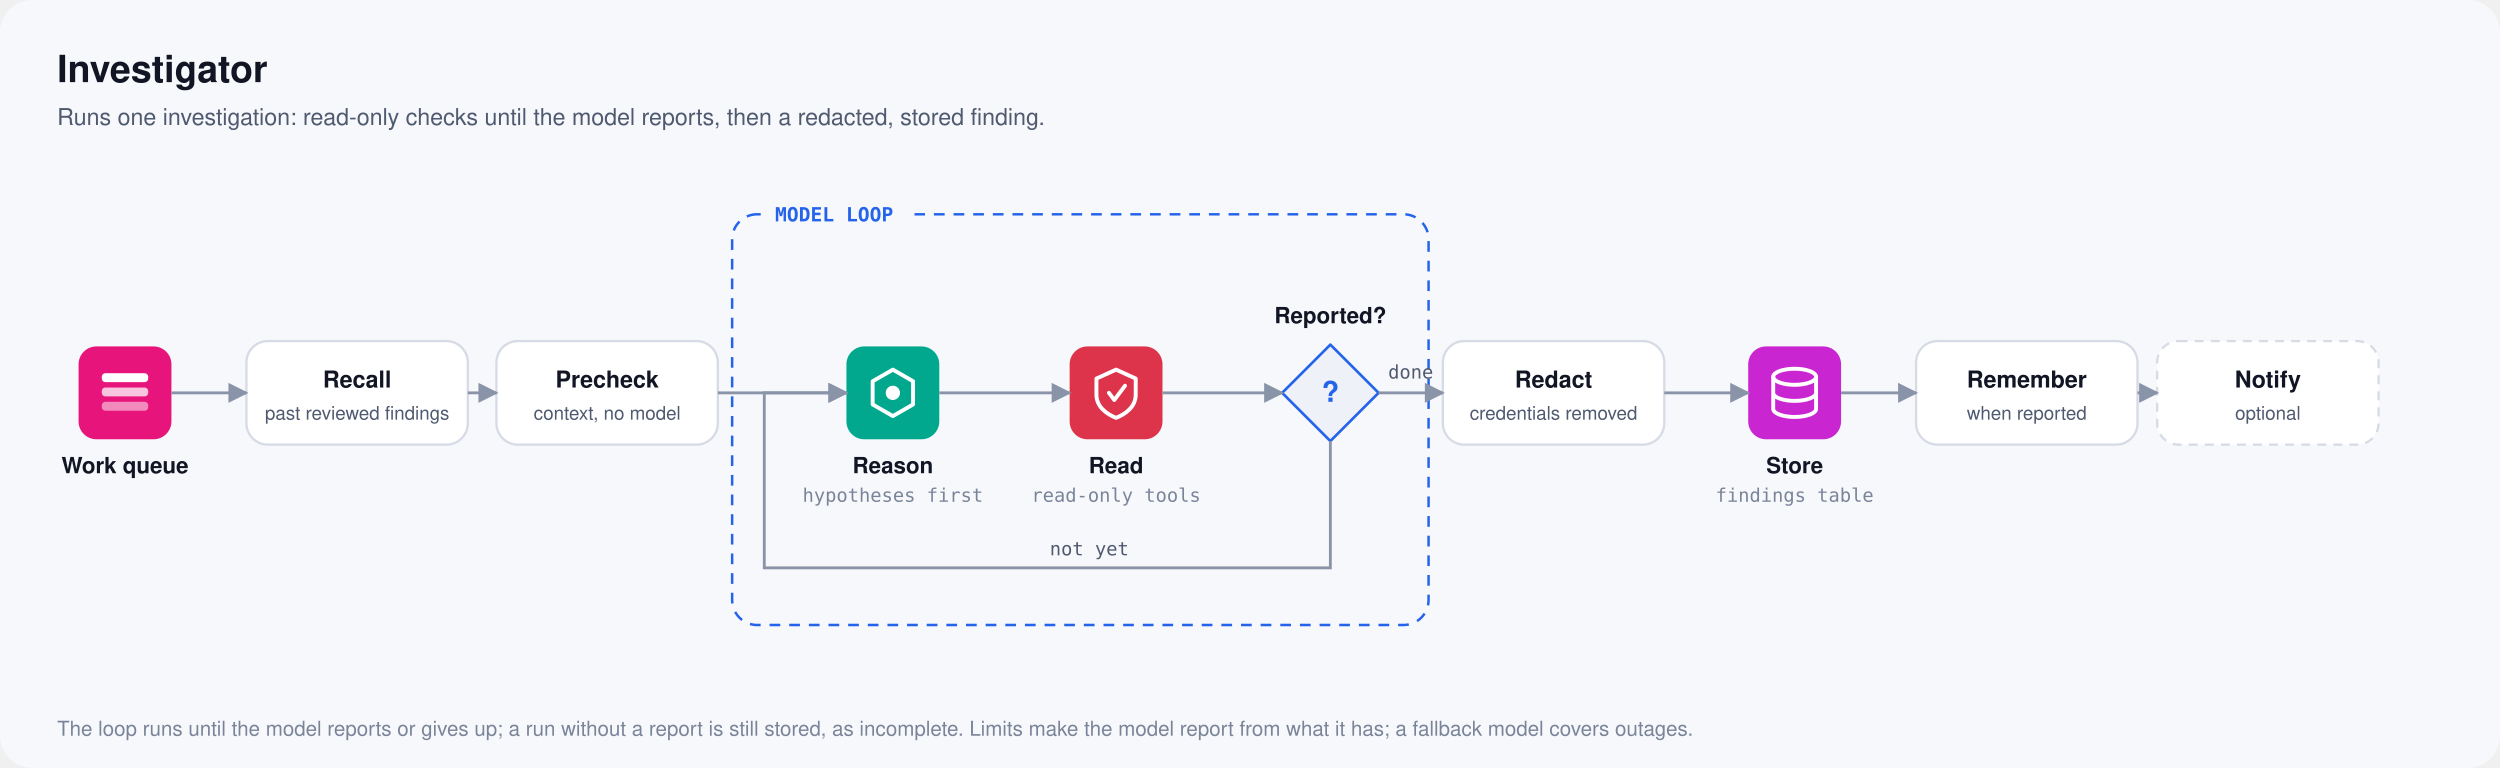
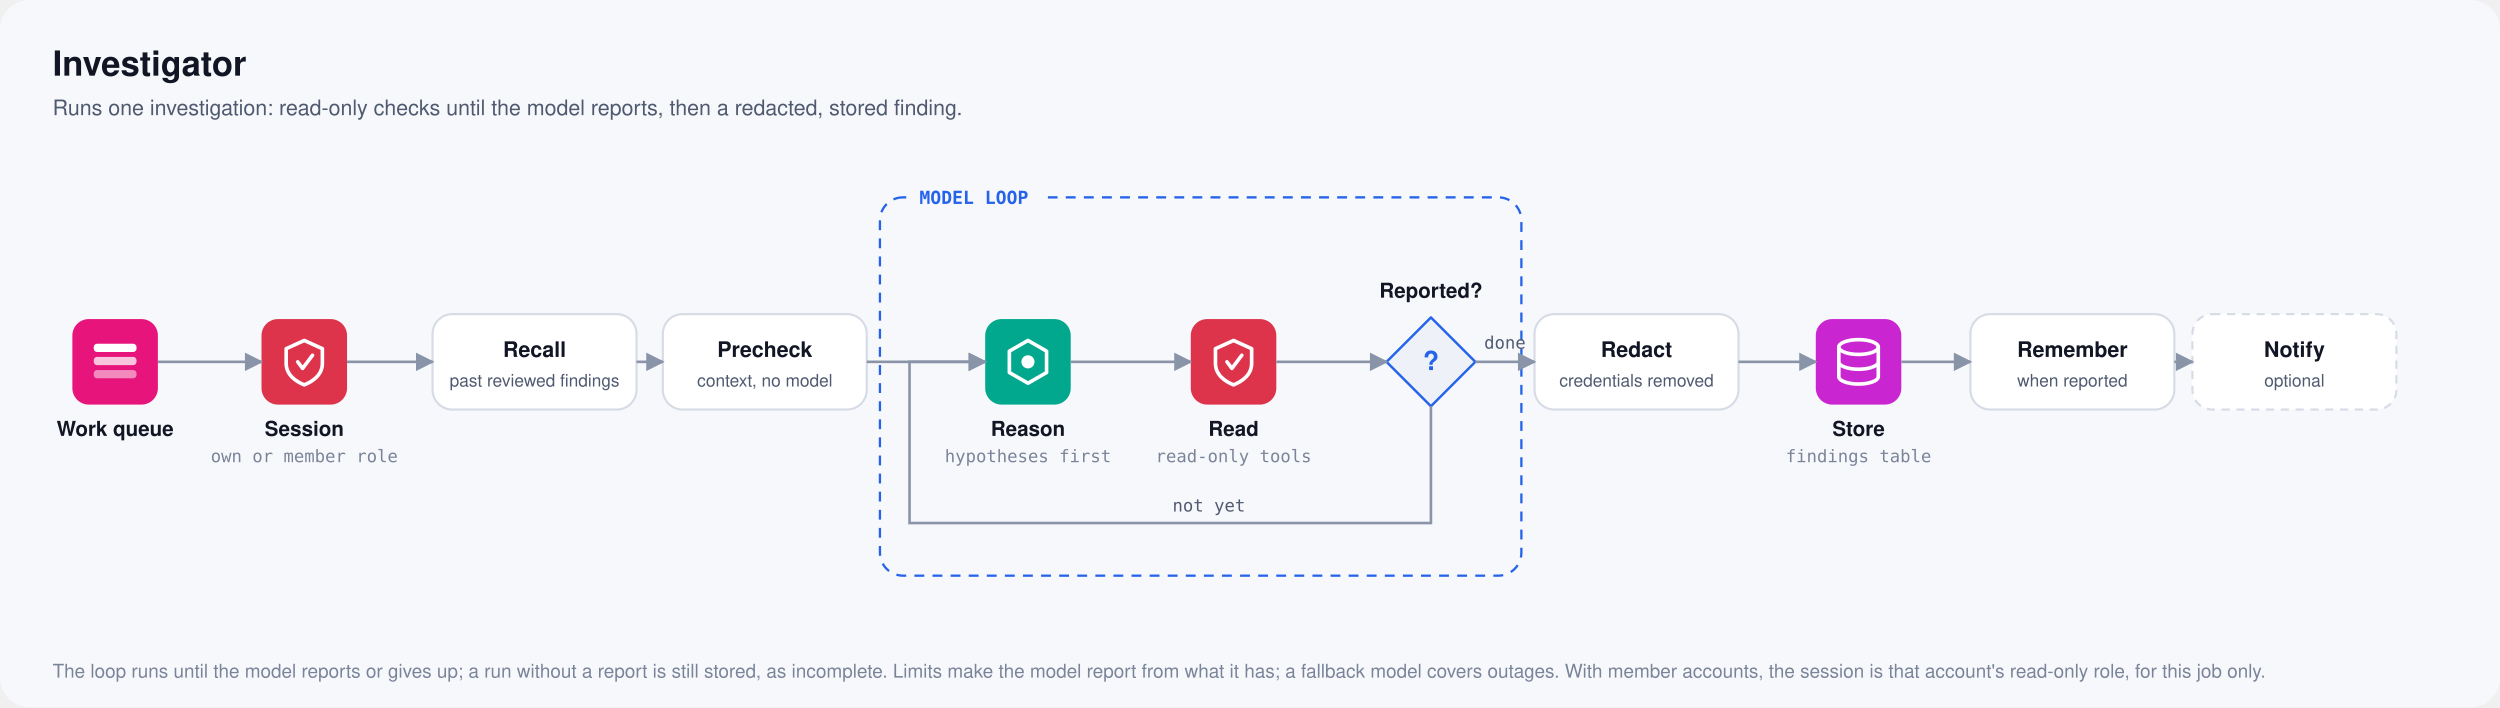
- <svg xmlns="http://www.w3.org/2000/svg" width="1400" height="430" viewBox="0 0 1400 430" role="img" aria-label="Investigator">
+ <svg xmlns="http://www.w3.org/2000/svg" width="1520" height="430" viewBox="0 0 1520 430" role="img" aria-label="Investigator">
  <defs>
    <marker id="ah" viewBox="0 0 10 10" refX="9" refY="5" markerWidth="7" markerHeight="7" orient="auto-start-reverse">
      <path d="M0,0 L10,5 L0,10 z" fill="#8a94a8" />
    </marker>
  </defs>
-   <rect width="1400" height="430" rx="18" fill="#f7f8fb" />
+   <rect width="1520" height="430" rx="18" fill="#f7f8fb" />
  <text x="32" y="46" font-family="ui-sans-serif, -apple-system, 'Segoe UI', Helvetica, Arial, sans-serif" font-size="21" font-weight="700" fill="#111524" text-anchor="start">Investigator</text>
  <text x="32" y="70" font-family="ui-sans-serif, -apple-system, 'Segoe UI', Helvetica, Arial, sans-serif" font-size="13" font-weight="400" fill="#4f5a70" text-anchor="start">Runs one investigation: read-only checks until the model reports, then a redacted, stored finding.</text>
  <rect x="44.0" y="194.0" width="52" height="52" rx="10" fill="#E7157B" />
  <rect x="57" y="209" width="26" height="5" rx="2" fill="#fff" opacity="1.0" />
  <rect x="57" y="217" width="26" height="5" rx="2" fill="#fff" opacity="0.75" />
  <rect x="57" y="225" width="26" height="5" rx="2" fill="#fff" opacity="0.5" />
  <text x="70" y="265.0" font-family="ui-sans-serif, -apple-system, 'Segoe UI', Helvetica, Arial, sans-serif" font-size="12.5" font-weight="650" fill="#111524" text-anchor="middle">Work queue</text>
-   <rect x="138.0" y="191.0" width="124" height="58" rx="12" fill="#ffffff" stroke="#d6dbe6" stroke-width="1.3" />
-   <text x="200" y="217" font-family="ui-sans-serif, -apple-system, 'Segoe UI', Helvetica, Arial, sans-serif" font-size="13" font-weight="650" fill="#111524" text-anchor="middle">Recall</text>
-   <text x="200" y="235" font-family="ui-sans-serif, -apple-system, 'Segoe UI', Helvetica, Arial, sans-serif" font-size="10.5" font-weight="400" fill="#4f5a70" text-anchor="middle">past reviewed findings</text>
-   <rect x="278.0" y="191.0" width="124" height="58" rx="12" fill="#ffffff" stroke="#d6dbe6" stroke-width="1.3" />
-   <text x="340" y="217" font-family="ui-sans-serif, -apple-system, 'Segoe UI', Helvetica, Arial, sans-serif" font-size="13" font-weight="650" fill="#111524" text-anchor="middle">Precheck</text>
-   <text x="340" y="235" font-family="ui-sans-serif, -apple-system, 'Segoe UI', Helvetica, Arial, sans-serif" font-size="10.5" font-weight="400" fill="#4f5a70" text-anchor="middle">context, no model</text>
-   <path d="M96,220 L138.0,220" stroke="#8a94a8" stroke-width="1.6" fill="none" marker-end="url(#ah)" />
-   <path d="M262.0,220 L278.0,220" stroke="#8a94a8" stroke-width="1.6" fill="none" marker-end="url(#ah)" />
-   <rect x="410" y="120" width="390" height="230" rx="14" fill="none" stroke="#2563eb" stroke-width="1.4" stroke-dasharray="6 5" />
-   <rect x="426" y="111" width="86" height="18" rx="4" fill="#f7f8fb" />
-   <text x="434" y="124" font-family="ui-monospace, SFMono-Regular, Menlo, Consolas, monospace" font-size="11" font-weight="600" fill="#2563eb" text-anchor="start">MODEL LOOP</text>
-   <rect x="474.0" y="194.0" width="52" height="52" rx="10" fill="#01A88D" />
-   <polygon points="500,207 511.31,213.5 511.31,226.5 500,233 488.69,226.5 488.69,213.5" stroke="#fff" stroke-width="2.2" fill="none" stroke-linecap="round" stroke-linejoin="round" />
-   <circle cx="500" cy="220" r="4" fill="#fff" />
-   <text x="500" y="265.0" font-family="ui-sans-serif, -apple-system, 'Segoe UI', Helvetica, Arial, sans-serif" font-size="12.5" font-weight="650" fill="#111524" text-anchor="middle">Reason</text>
-   <text x="500" y="281.0" font-family="ui-monospace, SFMono-Regular, Menlo, Consolas, monospace" font-size="10.5" font-weight="400" fill="#7a8499" text-anchor="middle">hypotheses first</text>
-   <rect x="599.0" y="194.0" width="52" height="52" rx="10" fill="#DD344C" />
-   <path d="M625,207 L636,212 L636,221 C636,228 630,232 625,234 C620,232 614,228 614,221 L614,212 Z" stroke="#fff" stroke-width="2.2" fill="none" stroke-linecap="round" stroke-linejoin="round" />
-   <path d="M621,220 L624,224 L630,216" stroke="#fff" stroke-width="2.2" fill="none" stroke-linecap="round" stroke-linejoin="round" />
-   <text x="625" y="265.0" font-family="ui-sans-serif, -apple-system, 'Segoe UI', Helvetica, Arial, sans-serif" font-size="12.5" font-weight="650" fill="#111524" text-anchor="middle">Read</text>
-   <text x="625" y="281.0" font-family="ui-monospace, SFMono-Regular, Menlo, Consolas, monospace" font-size="10.5" font-weight="400" fill="#7a8499" text-anchor="middle">read-only tools</text>
-   <polygon points="745,193 772,220 745,247 718,220" fill="#eef1f7" stroke="#2563eb" stroke-width="1.5" stroke-linejoin="round" />
-   <text x="745" y="225" font-family="ui-sans-serif, -apple-system, 'Segoe UI', Helvetica, Arial, sans-serif" font-size="16" font-weight="700" fill="#2563eb" text-anchor="middle">?</text>
-   <text x="745" y="181" font-family="ui-sans-serif, -apple-system, 'Segoe UI', Helvetica, Arial, sans-serif" font-size="12.5" font-weight="650" fill="#111524" text-anchor="middle">Reported?</text>
-   <path d="M402.0,220 L474,220" stroke="#8a94a8" stroke-width="1.6" fill="none" marker-end="url(#ah)" />
-   <path d="M526,220 L599,220" stroke="#8a94a8" stroke-width="1.6" fill="none" marker-end="url(#ah)" />
-   <path d="M651,220 L718,220" stroke="#8a94a8" stroke-width="1.6" fill="none" marker-end="url(#ah)" />
-   <path d="M745,247 L745,318 L428,318 L428,220 L474,220" stroke="#8a94a8" stroke-width="1.6" fill="none" marker-end="url(#ah)" />
-   <text x="610" y="311" font-family="ui-monospace, SFMono-Regular, Menlo, Consolas, monospace" font-size="10.5" font-weight="400" fill="#4f5a70" text-anchor="middle">not yet</text>
-   <rect x="808.0" y="191.0" width="124" height="58" rx="12" fill="#ffffff" stroke="#d6dbe6" stroke-width="1.3" />
-   <text x="870" y="217" font-family="ui-sans-serif, -apple-system, 'Segoe UI', Helvetica, Arial, sans-serif" font-size="13" font-weight="650" fill="#111524" text-anchor="middle">Redact</text>
-   <text x="870" y="235" font-family="ui-sans-serif, -apple-system, 'Segoe UI', Helvetica, Arial, sans-serif" font-size="10.5" font-weight="400" fill="#4f5a70" text-anchor="middle">credentials removed</text>
-   <rect x="979.0" y="194.0" width="52" height="52" rx="10" fill="#C925D1" />
-   <ellipse cx="1005" cy="211" rx="12" ry="4.5" stroke="#fff" stroke-width="2.2" fill="none" stroke-linecap="round" stroke-linejoin="round" />
-   <path d="M993,211 L993,229 A12,4.5 0 0 0 1017,229 L1017,211 M993,220 A12,4.5 0 0 0 1017,220" stroke="#fff" stroke-width="2.2" fill="none" stroke-linecap="round" stroke-linejoin="round" />
-   <text x="1005" y="265.0" font-family="ui-sans-serif, -apple-system, 'Segoe UI', Helvetica, Arial, sans-serif" font-size="12.5" font-weight="650" fill="#111524" text-anchor="middle">Store</text>
-   <text x="1005" y="281.0" font-family="ui-monospace, SFMono-Regular, Menlo, Consolas, monospace" font-size="10.5" font-weight="400" fill="#7a8499" text-anchor="middle">findings table</text>
-   <rect x="1073.0" y="191.0" width="124" height="58" rx="12" fill="#ffffff" stroke="#d6dbe6" stroke-width="1.3" />
-   <text x="1135" y="217" font-family="ui-sans-serif, -apple-system, 'Segoe UI', Helvetica, Arial, sans-serif" font-size="13" font-weight="650" fill="#111524" text-anchor="middle">Remember</text>
-   <text x="1135" y="235" font-family="ui-sans-serif, -apple-system, 'Segoe UI', Helvetica, Arial, sans-serif" font-size="10.5" font-weight="400" fill="#4f5a70" text-anchor="middle">when reported</text>
-   <rect x="1208.0" y="191.0" width="124" height="58" rx="12" fill="#ffffff" stroke="#d6dbe6" stroke-width="1.3" stroke-dasharray="5 4" />
-   <text x="1270" y="217" font-family="ui-sans-serif, -apple-system, 'Segoe UI', Helvetica, Arial, sans-serif" font-size="13" font-weight="650" fill="#111524" text-anchor="middle">Notify</text>
-   <text x="1270" y="235" font-family="ui-sans-serif, -apple-system, 'Segoe UI', Helvetica, Arial, sans-serif" font-size="10.5" font-weight="400" fill="#4f5a70" text-anchor="middle">optional</text>
-   <path d="M772,220 L808.0,220" stroke="#8a94a8" stroke-width="1.6" fill="none" marker-end="url(#ah)" />
-   <text x="790" y="212" font-family="ui-monospace, SFMono-Regular, Menlo, Consolas, monospace" font-size="10.5" font-weight="400" fill="#4f5a70" text-anchor="middle">done</text>
-   <path d="M932.0,220 L979,220" stroke="#8a94a8" stroke-width="1.6" fill="none" marker-end="url(#ah)" />
-   <path d="M1031,220 L1073.0,220" stroke="#8a94a8" stroke-width="1.6" fill="none" marker-end="url(#ah)" />
-   <path d="M1197.0,220 L1208.0,220" stroke="#8a94a8" stroke-width="1.6" fill="none" marker-end="url(#ah)" />
-   <text x="32" y="412" font-family="ui-sans-serif, -apple-system, 'Segoe UI', Helvetica, Arial, sans-serif" font-size="11.5" font-weight="400" fill="#7a8499" text-anchor="start">The loop runs until the model reports or gives up; a run without a report is still stored, as incomplete. Limits make the model report from what it has; a fallback model covers outages.</text>
+   <rect x="159.0" y="194.0" width="52" height="52" rx="10" fill="#DD344C" />
+   <path d="M185,207 L196,212 L196,221 C196,228 190,232 185,234 C180,232 174,228 174,221 L174,212 Z" stroke="#fff" stroke-width="2.2" fill="none" stroke-linecap="round" stroke-linejoin="round" />
+   <path d="M181,220 L184,224 L190,216" stroke="#fff" stroke-width="2.2" fill="none" stroke-linecap="round" stroke-linejoin="round" />
+   <text x="185" y="265.0" font-family="ui-sans-serif, -apple-system, 'Segoe UI', Helvetica, Arial, sans-serif" font-size="12.5" font-weight="650" fill="#111524" text-anchor="middle">Session</text>
+   <text x="185" y="281.0" font-family="ui-monospace, SFMono-Regular, Menlo, Consolas, monospace" font-size="10.5" font-weight="400" fill="#7a8499" text-anchor="middle">own or member role</text>
+   <path d="M96,220 L159,220" stroke="#8a94a8" stroke-width="1.6" fill="none" marker-end="url(#ah)" />
+   <rect x="263.0" y="191.0" width="124" height="58" rx="12" fill="#ffffff" stroke="#d6dbe6" stroke-width="1.3" />
+   <text x="325" y="217" font-family="ui-sans-serif, -apple-system, 'Segoe UI', Helvetica, Arial, sans-serif" font-size="13" font-weight="650" fill="#111524" text-anchor="middle">Recall</text>
+   <text x="325" y="235" font-family="ui-sans-serif, -apple-system, 'Segoe UI', Helvetica, Arial, sans-serif" font-size="10.5" font-weight="400" fill="#4f5a70" text-anchor="middle">past reviewed findings</text>
+   <rect x="403.0" y="191.0" width="124" height="58" rx="12" fill="#ffffff" stroke="#d6dbe6" stroke-width="1.3" />
+   <text x="465" y="217" font-family="ui-sans-serif, -apple-system, 'Segoe UI', Helvetica, Arial, sans-serif" font-size="13" font-weight="650" fill="#111524" text-anchor="middle">Precheck</text>
+   <text x="465" y="235" font-family="ui-sans-serif, -apple-system, 'Segoe UI', Helvetica, Arial, sans-serif" font-size="10.5" font-weight="400" fill="#4f5a70" text-anchor="middle">context, no model</text>
+   <path d="M211,220 L263.0,220" stroke="#8a94a8" stroke-width="1.6" fill="none" marker-end="url(#ah)" />
+   <path d="M387.0,220 L403.0,220" stroke="#8a94a8" stroke-width="1.6" fill="none" marker-end="url(#ah)" />
+   <rect x="535" y="120" width="390" height="230" rx="14" fill="none" stroke="#2563eb" stroke-width="1.4" stroke-dasharray="6 5" />
+   <rect x="551" y="111" width="86" height="18" rx="4" fill="#f7f8fb" />
+   <text x="559" y="124" font-family="ui-monospace, SFMono-Regular, Menlo, Consolas, monospace" font-size="11" font-weight="600" fill="#2563eb" text-anchor="start">MODEL LOOP</text>
+   <rect x="599.0" y="194.0" width="52" height="52" rx="10" fill="#01A88D" />
+   <polygon points="625,207 636.31,213.5 636.31,226.5 625,233 613.69,226.5 613.69,213.5" stroke="#fff" stroke-width="2.2" fill="none" stroke-linecap="round" stroke-linejoin="round" />
+   <circle cx="625" cy="220" r="4" fill="#fff" />
+   <text x="625" y="265.0" font-family="ui-sans-serif, -apple-system, 'Segoe UI', Helvetica, Arial, sans-serif" font-size="12.5" font-weight="650" fill="#111524" text-anchor="middle">Reason</text>
+   <text x="625" y="281.0" font-family="ui-monospace, SFMono-Regular, Menlo, Consolas, monospace" font-size="10.5" font-weight="400" fill="#7a8499" text-anchor="middle">hypotheses first</text>
+   <rect x="724.0" y="194.0" width="52" height="52" rx="10" fill="#DD344C" />
+   <path d="M750,207 L761,212 L761,221 C761,228 755,232 750,234 C745,232 739,228 739,221 L739,212 Z" stroke="#fff" stroke-width="2.2" fill="none" stroke-linecap="round" stroke-linejoin="round" />
+   <path d="M746,220 L749,224 L755,216" stroke="#fff" stroke-width="2.2" fill="none" stroke-linecap="round" stroke-linejoin="round" />
+   <text x="750" y="265.0" font-family="ui-sans-serif, -apple-system, 'Segoe UI', Helvetica, Arial, sans-serif" font-size="12.5" font-weight="650" fill="#111524" text-anchor="middle">Read</text>
+   <text x="750" y="281.0" font-family="ui-monospace, SFMono-Regular, Menlo, Consolas, monospace" font-size="10.5" font-weight="400" fill="#7a8499" text-anchor="middle">read-only tools</text>
+   <polygon points="870,193 897,220 870,247 843,220" fill="#eef1f7" stroke="#2563eb" stroke-width="1.5" stroke-linejoin="round" />
+   <text x="870" y="225" font-family="ui-sans-serif, -apple-system, 'Segoe UI', Helvetica, Arial, sans-serif" font-size="16" font-weight="700" fill="#2563eb" text-anchor="middle">?</text>
+   <text x="870" y="181" font-family="ui-sans-serif, -apple-system, 'Segoe UI', Helvetica, Arial, sans-serif" font-size="12.5" font-weight="650" fill="#111524" text-anchor="middle">Reported?</text>
+   <path d="M527.0,220 L599,220" stroke="#8a94a8" stroke-width="1.6" fill="none" marker-end="url(#ah)" />
+   <path d="M651,220 L724,220" stroke="#8a94a8" stroke-width="1.6" fill="none" marker-end="url(#ah)" />
+   <path d="M776,220 L843,220" stroke="#8a94a8" stroke-width="1.6" fill="none" marker-end="url(#ah)" />
+   <path d="M870,247 L870,318 L553,318 L553,220 L599,220" stroke="#8a94a8" stroke-width="1.6" fill="none" marker-end="url(#ah)" />
+   <text x="735" y="311" font-family="ui-monospace, SFMono-Regular, Menlo, Consolas, monospace" font-size="10.5" font-weight="400" fill="#4f5a70" text-anchor="middle">not yet</text>
+   <rect x="933.0" y="191.0" width="124" height="58" rx="12" fill="#ffffff" stroke="#d6dbe6" stroke-width="1.3" />
+   <text x="995" y="217" font-family="ui-sans-serif, -apple-system, 'Segoe UI', Helvetica, Arial, sans-serif" font-size="13" font-weight="650" fill="#111524" text-anchor="middle">Redact</text>
+   <text x="995" y="235" font-family="ui-sans-serif, -apple-system, 'Segoe UI', Helvetica, Arial, sans-serif" font-size="10.5" font-weight="400" fill="#4f5a70" text-anchor="middle">credentials removed</text>
+   <rect x="1104.0" y="194.0" width="52" height="52" rx="10" fill="#C925D1" />
+   <ellipse cx="1130" cy="211" rx="12" ry="4.5" stroke="#fff" stroke-width="2.2" fill="none" stroke-linecap="round" stroke-linejoin="round" />
+   <path d="M1118,211 L1118,229 A12,4.5 0 0 0 1142,229 L1142,211 M1118,220 A12,4.5 0 0 0 1142,220" stroke="#fff" stroke-width="2.2" fill="none" stroke-linecap="round" stroke-linejoin="round" />
+   <text x="1130" y="265.0" font-family="ui-sans-serif, -apple-system, 'Segoe UI', Helvetica, Arial, sans-serif" font-size="12.5" font-weight="650" fill="#111524" text-anchor="middle">Store</text>
+   <text x="1130" y="281.0" font-family="ui-monospace, SFMono-Regular, Menlo, Consolas, monospace" font-size="10.5" font-weight="400" fill="#7a8499" text-anchor="middle">findings table</text>
+   <rect x="1198.0" y="191.0" width="124" height="58" rx="12" fill="#ffffff" stroke="#d6dbe6" stroke-width="1.3" />
+   <text x="1260" y="217" font-family="ui-sans-serif, -apple-system, 'Segoe UI', Helvetica, Arial, sans-serif" font-size="13" font-weight="650" fill="#111524" text-anchor="middle">Remember</text>
+   <text x="1260" y="235" font-family="ui-sans-serif, -apple-system, 'Segoe UI', Helvetica, Arial, sans-serif" font-size="10.5" font-weight="400" fill="#4f5a70" text-anchor="middle">when reported</text>
+   <rect x="1333.0" y="191.0" width="124" height="58" rx="12" fill="#ffffff" stroke="#d6dbe6" stroke-width="1.3" stroke-dasharray="5 4" />
+   <text x="1395" y="217" font-family="ui-sans-serif, -apple-system, 'Segoe UI', Helvetica, Arial, sans-serif" font-size="13" font-weight="650" fill="#111524" text-anchor="middle">Notify</text>
+   <text x="1395" y="235" font-family="ui-sans-serif, -apple-system, 'Segoe UI', Helvetica, Arial, sans-serif" font-size="10.5" font-weight="400" fill="#4f5a70" text-anchor="middle">optional</text>
+   <path d="M897,220 L933.0,220" stroke="#8a94a8" stroke-width="1.6" fill="none" marker-end="url(#ah)" />
+   <text x="915" y="212" font-family="ui-monospace, SFMono-Regular, Menlo, Consolas, monospace" font-size="10.5" font-weight="400" fill="#4f5a70" text-anchor="middle">done</text>
+   <path d="M1057.0,220 L1104,220" stroke="#8a94a8" stroke-width="1.6" fill="none" marker-end="url(#ah)" />
+   <path d="M1156,220 L1198.0,220" stroke="#8a94a8" stroke-width="1.6" fill="none" marker-end="url(#ah)" />
+   <path d="M1322.0,220 L1333.0,220" stroke="#8a94a8" stroke-width="1.6" fill="none" marker-end="url(#ah)" />
+   <text x="32" y="412" font-family="ui-sans-serif, -apple-system, 'Segoe UI', Helvetica, Arial, sans-serif" font-size="11.5" font-weight="400" fill="#7a8499" text-anchor="start">The loop runs until the model reports or gives up; a run without a report is still stored, as incomplete. Limits make the model report from what it has; a fallback model covers outages. With member accounts, the session is that account's read-only role, for this job only.</text>
</svg>
